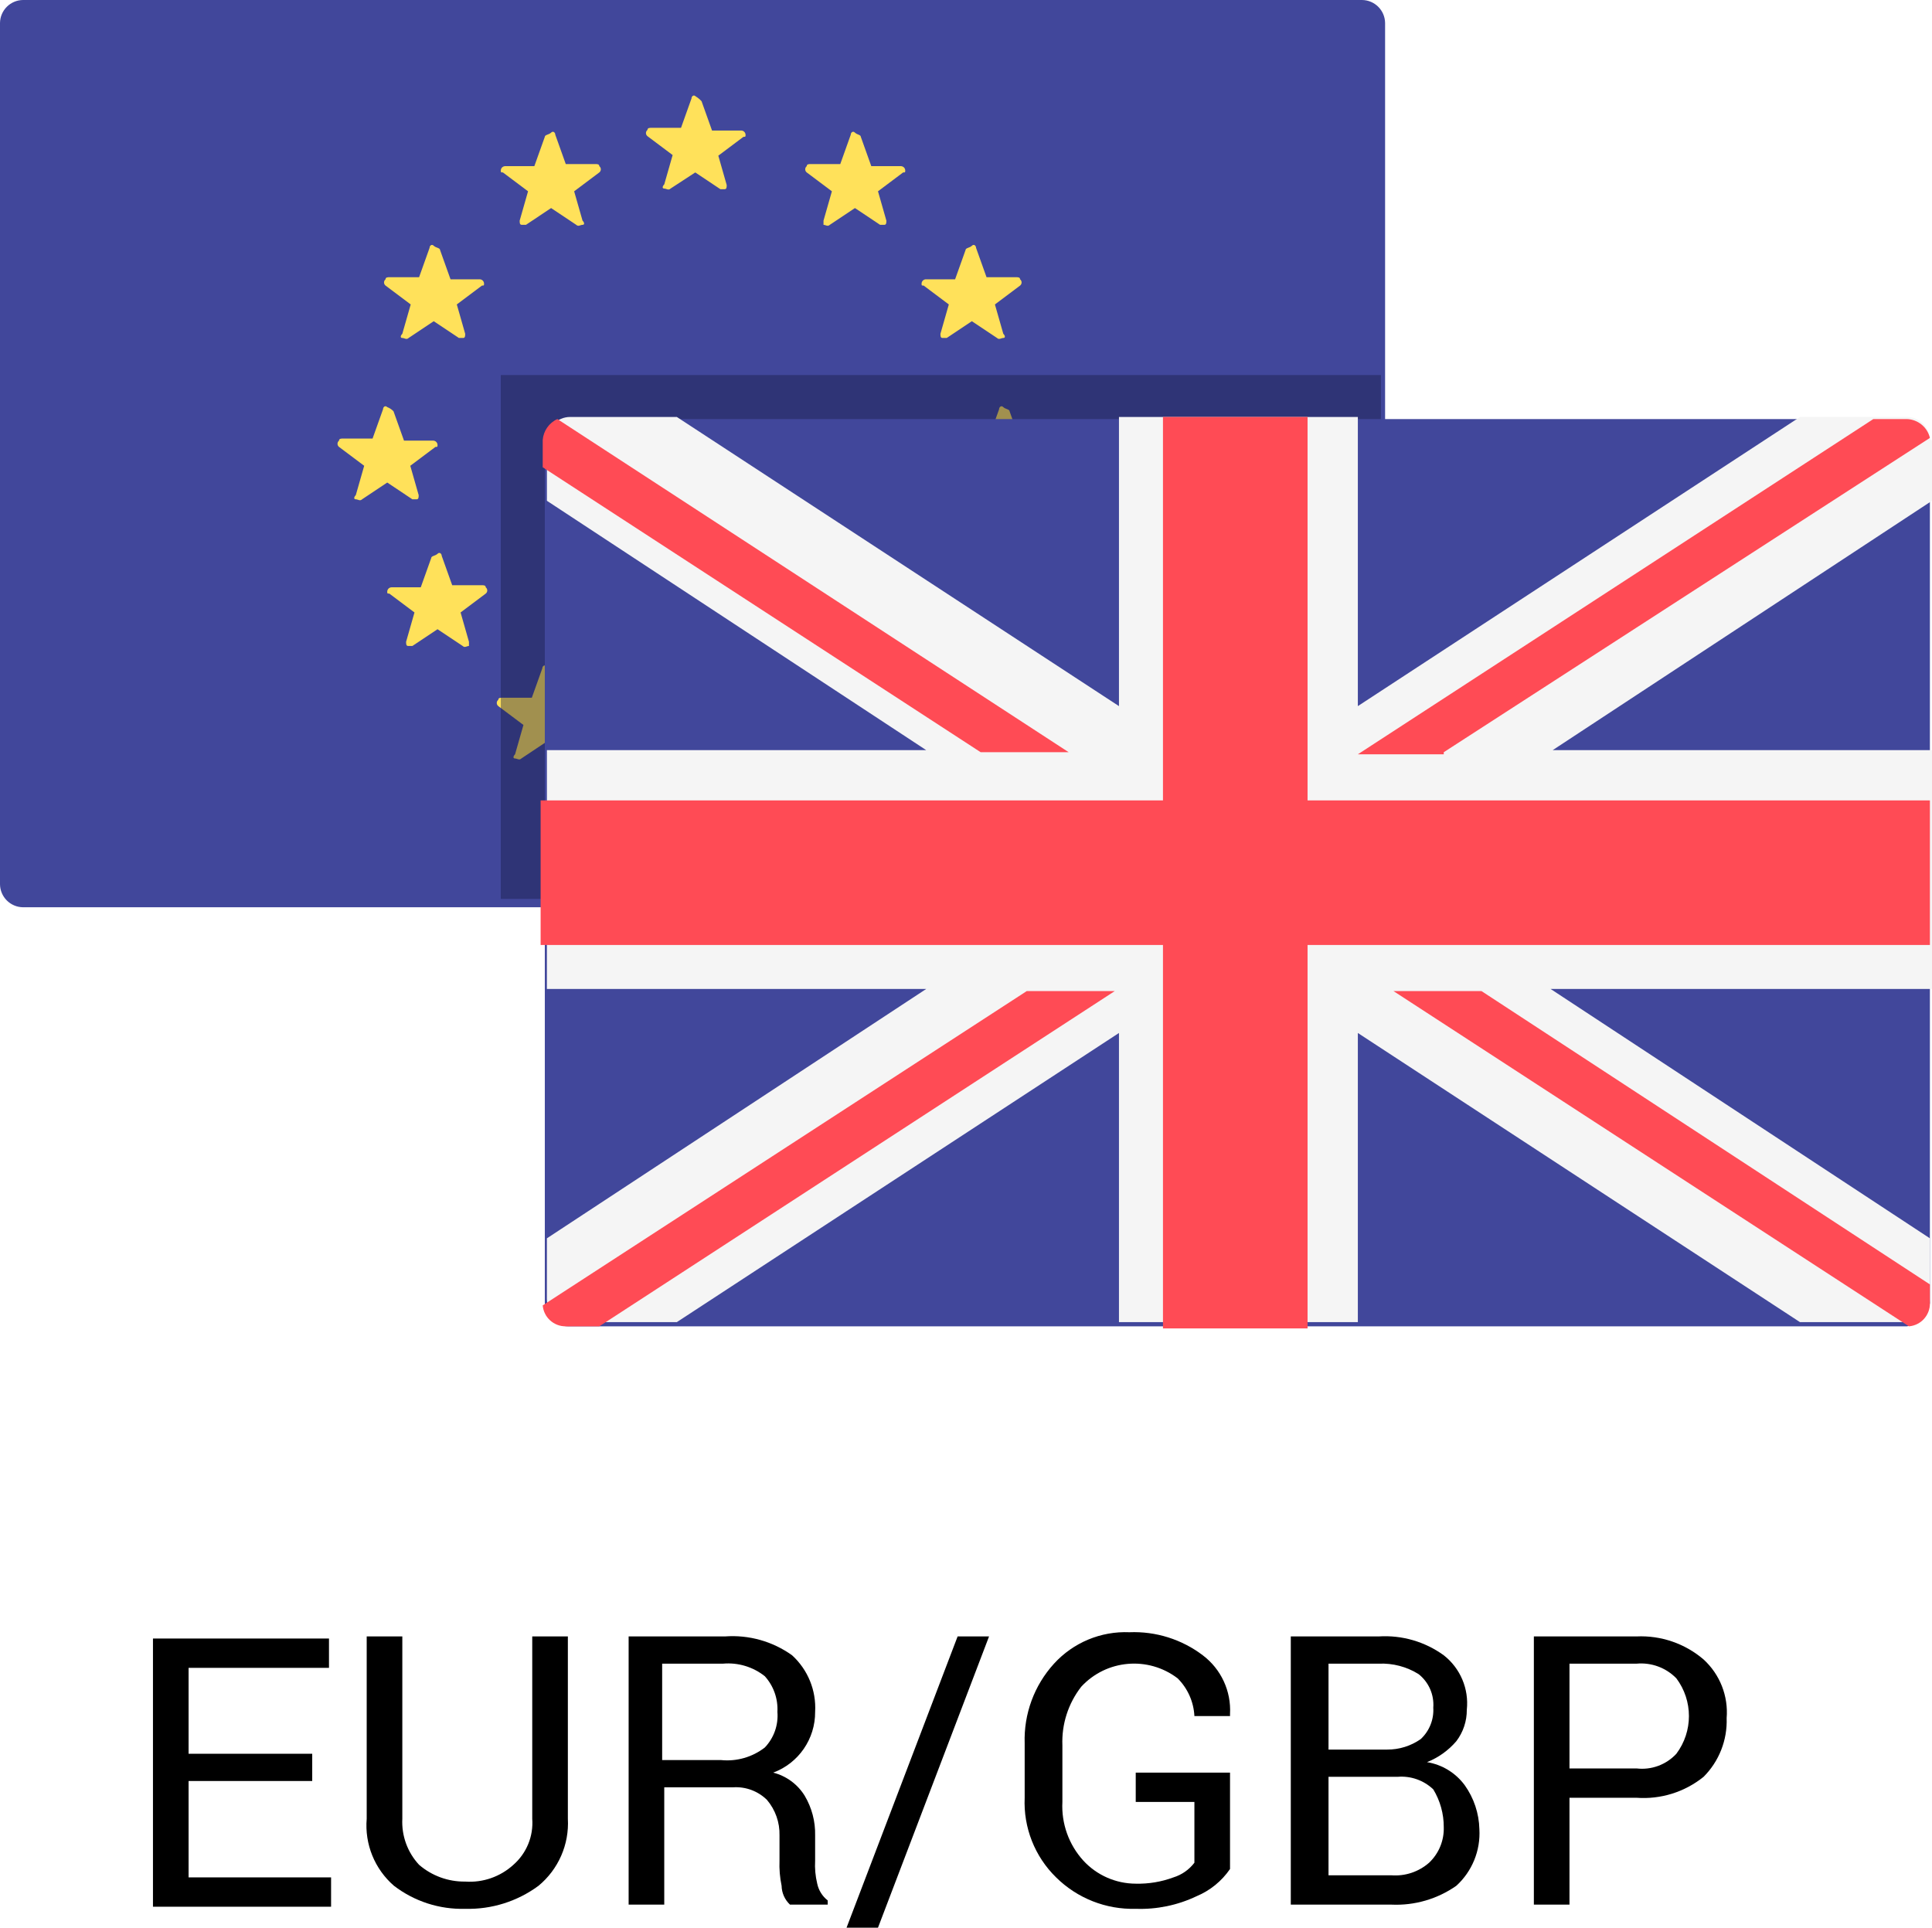
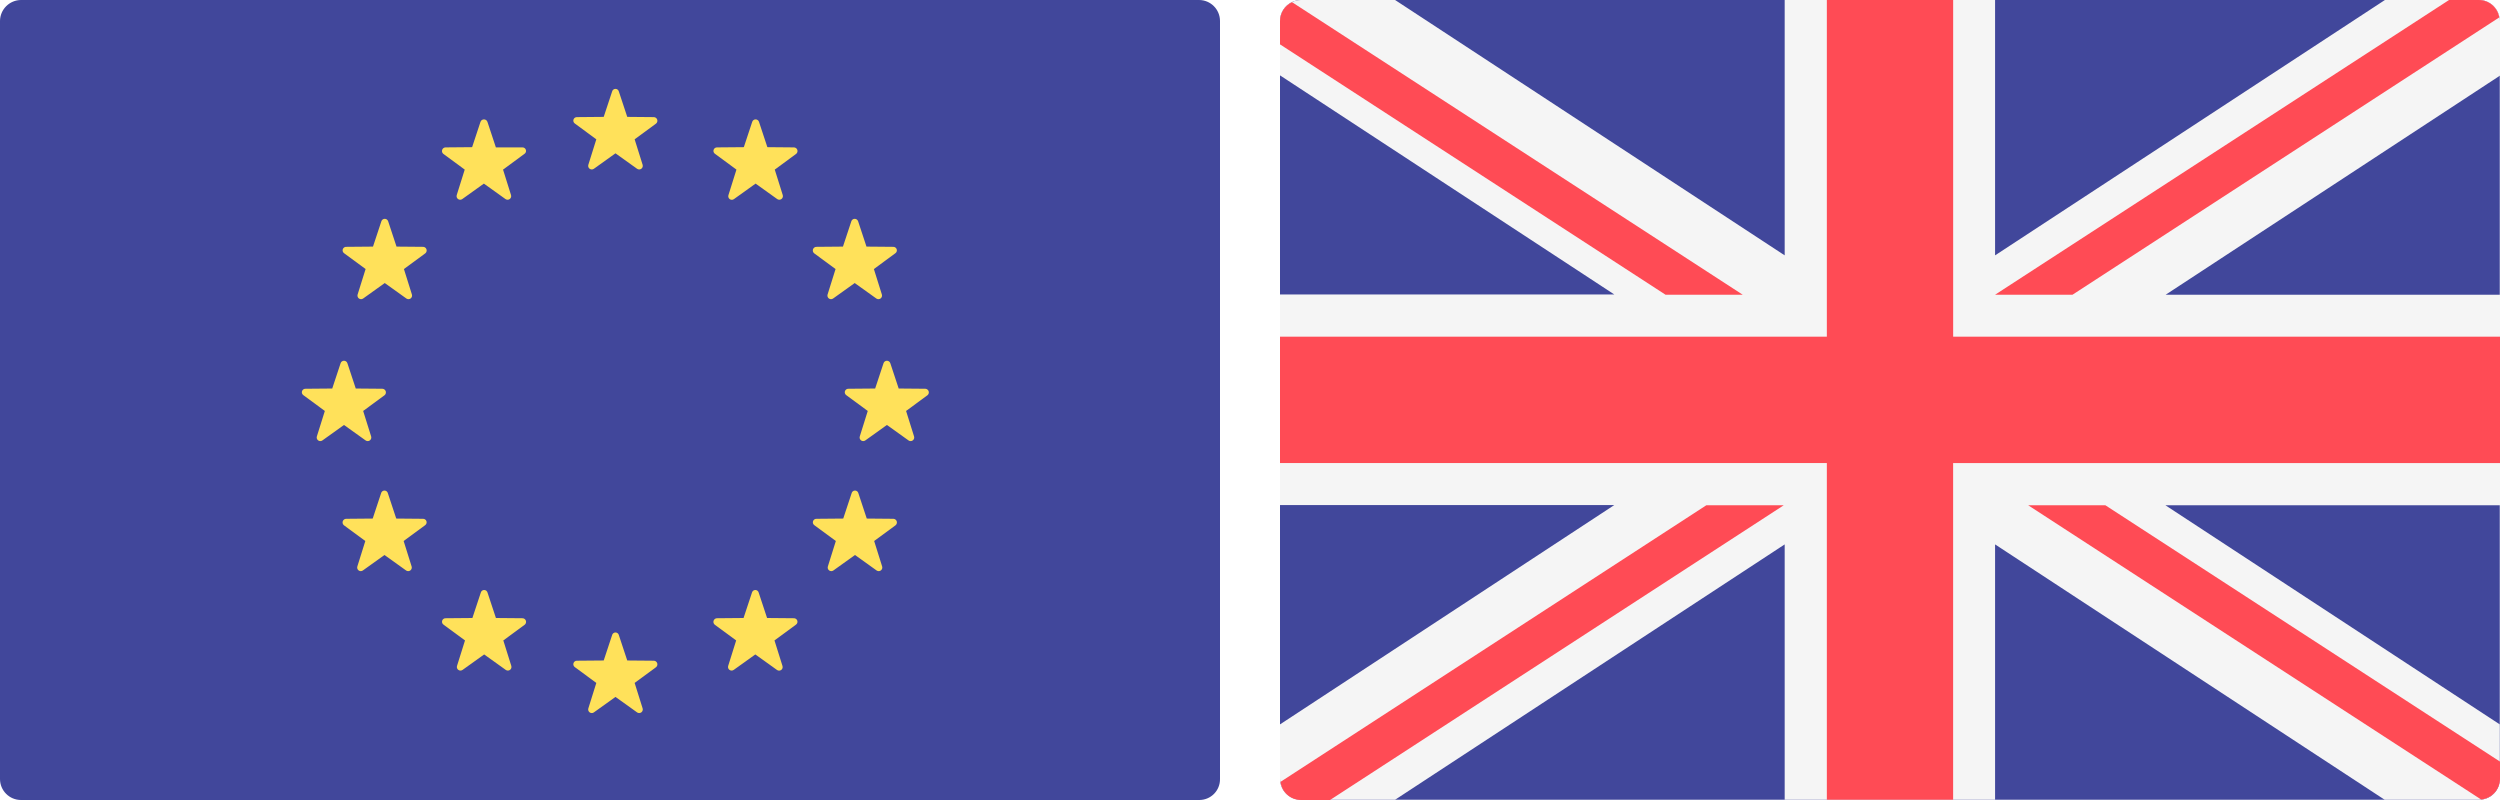
- <svg xmlns="http://www.w3.org/2000/svg" id="Layer_1" data-name="Layer 1" viewBox="0 0 92.2 92">
+ <svg xmlns="http://www.w3.org/2000/svg" viewBox="-19633 -23748 62.5 20">
  <defs>
-     <style>.cls-1,.cls-4{isolation:isolate;}.cls-2{fill:#41479b;}.cls-3{fill:#ffe15a;}.cls-4{fill:#13163e;opacity:0.4;}.cls-5{fill:#f5f5f5;}.cls-6{fill:#ff4b55;}</style>
+     <style>.cls-1 {fill: #41479b;}.cls-2 {fill: #ffe15a;}.cls-3 {fill: #f5f5f5;}.cls-4 {fill: #ff4b55;}</style>
  </defs>
-   <g class="cls-1">
-     <path d="M14.9,85H9v4.6h6.8V91H7.3V78.2h8.4v1.4H9v4.1h5.9V85Z" />
-     <path d="M27.1,78.1v8.7A3.87,3.87,0,0,1,25.7,90a5.63,5.63,0,0,1-3.5,1.1A5.34,5.34,0,0,1,18.8,90a3.81,3.81,0,0,1-1.3-3.2V78.1h1.7v8.7A3,3,0,0,0,20,89a3.3,3.3,0,0,0,2.2.8,3.09,3.09,0,0,0,2.3-.8,2.66,2.66,0,0,0,.9-2.2V78.1Z" />
-     <path d="M31.7,85.4v5.5H30V78.1h4.6a4.88,4.88,0,0,1,3.2.9,3.39,3.39,0,0,1,1.1,2.7,3.07,3.07,0,0,1-2,2.9,2.49,2.49,0,0,1,1.5,1.1,3.55,3.55,0,0,1,.5,1.9v1.2a3.76,3.76,0,0,0,.1,1.1,1.38,1.38,0,0,0,.5.8v.2H37.7a1.27,1.27,0,0,1-.4-.9,4.89,4.89,0,0,1-.1-1.2V87.6a2.52,2.52,0,0,0-.6-1.7,2.11,2.11,0,0,0-1.6-.6H31.7Zm0-1.4h2.7a2.93,2.93,0,0,0,2.1-.6,2.2,2.2,0,0,0,.6-1.7,2.35,2.35,0,0,0-.6-1.7,2.81,2.81,0,0,0-2-.6H31.6V84Z" />
-     <path d="M41.9,92H40.4l5.3-13.9h1.5Z" />
-     <path d="M58.7,89.2a3.64,3.64,0,0,1-1.6,1.3,6.23,6.23,0,0,1-2.9.6,5.2,5.2,0,0,1-3.8-1.5,5,5,0,0,1-1.5-3.8V83.2a5.38,5.38,0,0,1,1.4-3.8,4.61,4.61,0,0,1,3.6-1.5A5.43,5.43,0,0,1,57.4,79a3.28,3.28,0,0,1,1.3,2.8v.1H57a2.74,2.74,0,0,0-.8-1.8,3.43,3.43,0,0,0-4.6.4,4.28,4.28,0,0,0-.9,2.8V86a3.86,3.86,0,0,0,1,2.8,3.41,3.41,0,0,0,2.5,1.1,4.83,4.83,0,0,0,1.8-.3,2,2,0,0,0,1-.7V86H54.2V84.6h4.5Z" />
-     <path d="M61.6,90.9V78.1h4.2a4.77,4.77,0,0,1,3.1.9A2.91,2.91,0,0,1,70,81.6a2.45,2.45,0,0,1-.5,1.5,3.58,3.58,0,0,1-1.4,1,2.79,2.79,0,0,1,1.8,1.1,3.77,3.77,0,0,1,.7,2.1A3.39,3.39,0,0,1,69.5,90a5,5,0,0,1-3.1.9H61.6Zm1.8-7.4h2.8a2.76,2.76,0,0,0,1.6-.5,1.89,1.89,0,0,0,.6-1.5,1.86,1.86,0,0,0-.7-1.6,3.31,3.31,0,0,0-1.9-.5H63.4Zm0,1.4v4.6h3a2.44,2.44,0,0,0,1.8-.6,2.24,2.24,0,0,0,.7-1.7,3.45,3.45,0,0,0-.5-1.8,2.2,2.2,0,0,0-1.7-.6H63.4Z" />
-     <path d="M74.9,85.8v5.1H73.2V78.1h4.9a4.59,4.59,0,0,1,3.2,1.1A3.42,3.42,0,0,1,82.4,82a3.77,3.77,0,0,1-1.1,2.8,4.56,4.56,0,0,1-3.2,1Zm0-1.4h3.2a2.23,2.23,0,0,0,1.9-.7,3,3,0,0,0,0-3.6,2.35,2.35,0,0,0-1.9-.7H74.9Z" />
+   <g transform="translate(-19633 -23748)">
+     <path class="cls-1" d="M29.982,20H.524A.525.525,0,0,1,0,19.475V.525A.529.529,0,0,1,.524,0H29.976A.525.525,0,0,1,30.5.525V19.475A.517.517,0,0,1,29.982,20Z" />
+     <g transform="translate(7.547 2.227)">
+       <path class="cls-2" d="M241.7,37.413l.209.632.667.006a.091.091,0,0,1,.054.161l-.536.394.2.638a.09.09,0,0,1-.137.1l-.542-.388-.542.388a.09.09,0,0,1-.137-.1l.2-.638-.536-.394a.088.088,0,0,1,.054-.161l.667-.006.209-.632A.087.087,0,0,1,241.7,37.413Z" transform="translate(-233.775 -37.35)" />
+       <path class="cls-2" d="M241.7,265.313l.209.632.667.006a.091.091,0,0,1,.054.161l-.536.394.2.638a.09.09,0,0,1-.137.1l-.542-.388-.542.388a.09.09,0,0,1-.137-.1l.2-.638-.536-.394a.088.088,0,0,1,.054-.161l.667-.006.209-.632A.087.087,0,0,1,241.7,265.313Z" transform="translate(-233.775 -251.66)" />
+       <path class="cls-2" d="M355.6,151.383l.209.632.667.006a.091.091,0,0,1,.054.161l-.536.394.2.638a.09.09,0,0,1-.137.1l-.542-.388-.542.388a.09.09,0,0,1-.137-.1l.2-.638-.536-.394a.088.088,0,0,1,.054-.161l.667-.006.209-.632A.089.089,0,0,1,355.6,151.383Z" transform="translate(-340.889 -144.529)" />
+       <path class="cls-2" d="M127.8,151.383l.209.632.667.006a.091.091,0,0,1,.054.161l-.536.394.2.638a.09.09,0,0,1-.137.1l-.542-.388-.542.388a.09.09,0,0,1-.137-.1l.2-.638-.536-.394a.088.088,0,0,1,.054-.161l.667-.006.209-.632A.089.089,0,0,1,127.8,151.383Z" transform="translate(-126.662 -144.529)" />
+       <path class="cls-2" d="M144.9,91.883l.209.632.667.006a.091.091,0,0,1,.054.161l-.536.394.2.638a.09.09,0,0,1-.137.1l-.542-.388-.542.388a.09.09,0,0,1-.137-.1l.2-.638-.536-.394a.088.088,0,0,1,.054-.161l.667-.006.209-.632A.089.089,0,0,1,144.9,91.883Z" transform="translate(-142.743 -88.577)" />
+       <path class="cls-2" d="M342.2,205.813l.209.632.667.006a.091.091,0,0,1,.054.161l-.536.394.2.638a.09.09,0,0,1-.137.1l-.542-.388-.542.388a.09.09,0,0,1-.137-.1l.2-.638-.536-.394a.088.088,0,0,1,.054-.161l.667-.006.209-.632A.087.087,0,0,1,342.2,205.813Z" transform="translate(-328.287 -195.708)" />
+       <path class="cls-2" d="M300.5,50.183l.209.632.667.006a.091.091,0,0,1,.054.161l-.536.394.2.638a.09.09,0,0,1-.137.1l-.542-.388-.542.388a.089.089,0,0,1-.137-.1l.2-.638-.536-.394a.088.088,0,0,1,.054-.161l.667-.006.209-.632A.089.089,0,0,1,300.5,50.183Z" transform="translate(-289.072 -49.363)" />
+       <path class="cls-2" d="M186.6,247.513l.209.632.667.006a.091.091,0,0,1,.054.161l-.536.394.2.638a.09.09,0,0,1-.137.1l-.542-.388-.542.388a.09.09,0,0,1-.137-.1l.2-.638-.536-.394a.088.088,0,0,1,.054-.161l.667-.006.209-.632A.087.087,0,0,1,186.6,247.513Z" transform="translate(-181.958 -234.922)" />
+       <path class="cls-2" d="M341.994,91.883l-.209.632-.667.006a.091.091,0,0,0-.054.161l.536.394-.2.638a.09.09,0,0,0,.137.1l.542-.388.542.388a.09.09,0,0,0,.137-.1l-.2-.638.536-.394a.088.088,0,0,0-.054-.161l-.667-.006-.209-.632A.089.089,0,0,0,341.994,91.883Z" transform="translate(-328.258 -88.577)" />
+       <path class="cls-2" d="M144.694,205.813l-.209.632-.667.006a.091.091,0,0,0-.054.161l.536.394-.2.638a.09.09,0,0,0,.137.1l.542-.388.542.388a.09.09,0,0,0,.137-.1l-.2-.638.536-.394a.088.088,0,0,0-.054-.161l-.667-.006-.209-.632A.087.087,0,0,0,144.694,205.813Z" transform="translate(-142.714 -195.708)" />
+       <path class="cls-2" d="M186.394,50.195l-.209.632-.667.006a.091.091,0,0,0-.054.161l.536.394-.2.638a.09.09,0,0,0,.137.1l.542-.388.542.388a.09.09,0,0,0,.137-.1l-.2-.638.536-.394a.088.088,0,0,0-.054-.161h-.661l-.209-.632A.092.092,0,0,0,186.394,50.195Z" transform="translate(-181.929 -49.375)" />
+       <path class="cls-2" d="M300.294,247.513l-.209.632-.667.006a.091.091,0,0,0-.054.161l.536.394-.2.638a.09.09,0,0,0,.137.1l.542-.388.542.388a.089.089,0,0,0,.137-.1l-.2-.638.536-.394a.088.088,0,0,0-.054-.161l-.667-.006-.209-.632A.087.087,0,0,0,300.294,247.513Z" transform="translate(-289.043 -234.922)" />
+     </g>
  </g>
-   <g id="Group_572" data-name="Group 572">
-     <g id="Group_569" data-name="Group 569">
-       <path id="Path_2411" data-name="Path 2411" class="cls-2" d="M65,43.3H1.1A1.11,1.11,0,0,1,0,42.2V1.1A1.11,1.11,0,0,1,1.1,0H65a1.11,1.11,0,0,1,1.1,1.1V42.2A1.18,1.18,0,0,1,65,43.3Z" />
-       <g id="Group_568" data-name="Group 568">
-         <path id="Path_2412" data-name="Path 2412" class="cls-3" d="M33.48,4.83l.5,1.4h1.4a.21.21,0,0,1,.2.2c0,.1,0,.1-.1.1l-1.2.9.4,1.4c0,.1,0,.2-.1.2h-.2l-1.2-.8L32,9c-.1.1-.2,0-.3,0s-.1-.1,0-.2l.4-1.4-1.2-.9a.19.19,0,0,1,0-.3c0-.1.1-.1.2-.1h1.4l.5-1.4c0-.1.1-.2.2-.1A1.28,1.28,0,0,1,33.48,4.83Z" />
-         <path id="Path_2413" data-name="Path 2413" class="cls-3" d="M33.48,34.33l.5,1.4h1.4a.21.21,0,0,1,.2.2c0,.1,0,.1-.1.1l-1.2.9.4,1.4c0,.1,0,.2-.1.2h-.2l-1.2-.8-1.2.8c-.1.1-.2,0-.3,0s-.1-.1,0-.2l.4-1.4-1.2-.9a.19.19,0,0,1,0-.3c0-.1.1-.1.2-.1h1.4l.5-1.4c0-.1.1-.2.2-.1S33.48,34.23,33.48,34.33Z" />
-         <path id="Path_2414" data-name="Path 2414" class="cls-3" d="M48.18,19.63l.5,1.4h1.4a.21.21,0,0,1,.2.2c0,.1,0,.1-.1.1l-1.2.9.4,1.4c0,.1,0,.2-.1.2h-.2l-1.2-.8-1.2.8c-.1.1-.2,0-.3,0s-.1-.1,0-.2l.4-1.4-1.2-.9a.19.19,0,0,1,0-.3c0-.1.1-.1.2-.1h1.4l.5-1.4c0-.1.1-.2.2-.1S48.18,19.53,48.18,19.63Z" />
-         <path id="Path_2415" data-name="Path 2415" class="cls-3" d="M18.78,19.63l.5,1.4h1.4a.21.21,0,0,1,.2.2c0,.1,0,.1-.1.1l-1.2.9.4,1.4c0,.1,0,.2-.1.2h-.2l-1.2-.8-1.2.8c-.1.1-.2,0-.3,0s-.1-.1,0-.2l.4-1.4-1.2-.9a.19.19,0,0,1,0-.3c0-.1.1-.1.2-.1h1.4l.5-1.4c0-.1.1-.2.2-.1A.79.79,0,0,1,18.78,19.63Z" />
-         <path id="Path_2416" data-name="Path 2416" class="cls-3" d="M21,11.93l.5,1.4h1.4a.21.21,0,0,1,.2.2c0,.1,0,.1-.1.1l-1.2.9.4,1.4c0,.1,0,.2-.1.2h-.2l-1.2-.8-1.2.8c-.1.1-.2,0-.3,0s-.1-.1,0-.2l.4-1.4-1.2-.9a.19.19,0,0,1,0-.3c0-.1.1-.1.2-.1H20l.5-1.4c0-.1.1-.2.2-.1S21,11.83,21,11.93Z" />
-         <path id="Path_2417" data-name="Path 2417" class="cls-3" d="M46.48,26.63,47,28h1.4a.21.21,0,0,1,.2.2c0,.1,0,.1-.1.1l-1.2.9.4,1.4c0,.1,0,.2-.1.2h-.2l-1.2-.8-1.2.8c-.1.1-.2,0-.3,0s-.1-.1,0-.2l.4-1.4-1.2-.9a.19.19,0,0,1,0-.3c0-.1.1-.1.2-.1h1.4l.5-1.4c0-.1.1-.2.2-.1S46.48,26.53,46.48,26.63Z" />
-         <path id="Path_2418" data-name="Path 2418" class="cls-3" d="M41.08,6.53l.5,1.4H43a.21.21,0,0,1,.2.2c0,.1,0,.1-.1.1l-1.2.9.4,1.4c0,.1,0,.2-.1.2H42l-1.2-.8-1.2.8c-.1.1-.2,0-.3,0v-.2l.4-1.4-1.2-.9a.19.19,0,0,1,0-.3c0-.1.1-.1.2-.1h1.4l.5-1.4c0-.1.1-.2.2-.1S41.08,6.43,41.08,6.53Z" />
-         <path id="Path_2419" data-name="Path 2419" class="cls-3" d="M26.38,32l.5,1.4h1.4a.21.21,0,0,1,.2.2c0,.1,0,.1-.1.1l-1.2.9.4,1.4c0,.1,0,.2-.1.2h-.2l-1.2-.8-1.2.8c-.1.1-.2,0-.3,0s-.1-.1,0-.2l.4-1.4-1.2-.9a.19.19,0,0,1,0-.3c0-.1.1-.1.2-.1h1.4l.5-1.4c0-.1.1-.2.2-.1A.75.75,0,0,1,26.38,32Z" />
-         <path id="Path_2420" data-name="Path 2420" class="cls-3" d="M46.08,11.93l-.5,1.4h-1.4a.21.21,0,0,0-.2.2c0,.1,0,.1.1.1l1.2.9-.4,1.4c0,.1,0,.2.1.2h.2l1.2-.8,1.2.8c.1.1.2,0,.3,0s.1-.1,0-.2l-.4-1.4,1.2-.9a.19.19,0,0,0,0-.3c0-.1-.1-.1-.2-.1h-1.4l-.5-1.4c0-.1-.1-.2-.2-.1S46.08,11.83,46.08,11.93Z" />
-         <path id="Path_2421" data-name="Path 2421" class="cls-3" d="M20.58,26.63l-.5,1.4h-1.4a.21.21,0,0,0-.2.2c0,.1,0,.1.1.1l1.2.9-.4,1.4c0,.1,0,.2.1.2h.2l1.2-.8,1.2.8c.1.1.2,0,.3,0v-.2l-.4-1.4,1.2-.9a.19.19,0,0,0,0-.3c0-.1-.1-.1-.2-.1h-1.4l-.5-1.4c0-.1-.1-.2-.2-.1S20.58,26.53,20.58,26.63Z" />
-         <path id="Path_2422" data-name="Path 2422" class="cls-3" d="M26,6.53l-.5,1.4h-1.4a.21.21,0,0,0-.2.2c0,.1,0,.1.1.1l1.2.9-.4,1.4c0,.1,0,.2.1.2h.2l1.2-.8,1.2.8c.1.1.2,0,.3,0s.1-.1,0-.2l-.4-1.4,1.2-.9a.19.19,0,0,0,0-.3c0-.1-.1-.1-.2-.1H27l-.5-1.4c0-.1-.1-.2-.2-.1S26,6.43,26,6.53Z" />
-         <path id="Path_2423" data-name="Path 2423" class="cls-3" d="M40.68,32l-.5,1.4h-1.4a.21.21,0,0,0-.2.2c0,.1,0,.1.1.1l1.2.9-.4,1.4c0,.1,0,.2.1.2h.2l1.2-.8,1.2.8c.1.1.2,0,.3,0s.1-.1,0-.2l-.4-1.4,1.2-.9a.19.19,0,0,0,0-.3c0-.1-.1-.1-.2-.1h-1.4l-.5-1.4c0-.1-.1-.2-.2-.1S40.68,31.93,40.68,32Z" />
-       </g>
-     </g>
-     <rect id="Rectangle_230" data-name="Rectangle 230" class="cls-4" x="23.9" y="17.9" width="42" height="25" />
-     <g id="Group_571" data-name="Group 571">
-       <path id="Path_2424" data-name="Path 2424" class="cls-2" d="M91,63.3H27.1A1.11,1.11,0,0,1,26,62.2V21.1A1.11,1.11,0,0,1,27.1,20H91a1.11,1.11,0,0,1,1.1,1.1V62.2A1.27,1.27,0,0,1,91,63.3Z" />
-       <path id="Path_2425" data-name="Path 2425" class="cls-5" d="M92.1,21A1.11,1.11,0,0,0,91,19.9H85.9L64.8,33.7V19.9H53.4V33.7L32.3,19.9H27.2A1.11,1.11,0,0,0,26.1,21v2.9L44.2,35.8H26.1V47.2H44.2L26.1,59.1V62a1.11,1.11,0,0,0,1.1,1.1h5.1L53.4,49.3V63.1H64.8V49.3L85.9,63.1H91A1.11,1.11,0,0,0,92.1,62V59.1L74,47.2H92.2V35.8H74.1L92.2,23.9V21Z" />
-       <g id="Group_570" data-name="Group 570">
-         <path id="Path_2426" data-name="Path 2426" class="cls-6" d="M92.1,38.2H62.4V19.9H55.5V38.2H25.8v6.9H55.5V63.4h6.9V45.1H92.1Z" />
-         <path id="Path_2427" data-name="Path 2427" class="cls-6" d="M49,47.3l-23.1,15a1.09,1.09,0,0,0,1.1,1h1.6l24.6-16Z" />
-         <path id="Path_2428" data-name="Path 2428" class="cls-6" d="M70.7,47.3H66.5l24.6,16a1.09,1.09,0,0,0,1-1.1v-.9Z" />
-         <path id="Path_2429" data-name="Path 2429" class="cls-6" d="M25.9,22.3,46.8,35.9H51L26.6,20a1.2,1.2,0,0,0-.7,1Z" />
-         <path id="Path_2430" data-name="Path 2430" class="cls-6" d="M68.9,35.9l23.2-15A1.17,1.17,0,0,0,91,20H89.4L64.8,36h4.1Z" />
-       </g>
+   <g transform="translate(-19601 -23748)">
+     <path class="cls-1" d="M29.976,19.994H.524A.525.525,0,0,1,0,19.469V.525A.529.529,0,0,1,.524,0H29.97a.525.525,0,0,1,.524.525V19.469A.516.516,0,0,1,29.976,19.994Z" />
+     <path class="cls-3" d="M30.5.525A.525.525,0,0,0,29.976,0H27.623L17.877,6.384V0h-5.26V6.384L2.877,0H.524A.529.529,0,0,0,0,.525V1.884L8.358,7.362H0v5.264H8.358L0,18.11v1.359a.525.525,0,0,0,.524.525H2.877l9.74-6.384v6.384h5.26V13.61l9.74,6.384H29.97a.525.525,0,0,0,.524-.525V18.11l-8.358-5.478H30.5V7.368H22.142L30.5,1.89Z" />
+     <g>
+       <path class="cls-4" d="M30.5,8.417H16.829V0H13.671V8.417H0v3.159H13.671v8.417h3.157V11.577H30.5Z" />
+       <path class="cls-4" d="M10.845,211.9.2,218.815a.516.516,0,0,0,.512.453h.727L12.781,211.9Z" transform="translate(-0.188 -199.268)" />
+       <path class="cls-4" d="M315.93,211.9H314l11.324,7.356a.522.522,0,0,0,.471-.513v-.435Z" transform="translate(-295.295 -199.268)" />
+       <path class="cls-4" d="M0,1.955,9.638,8.214h1.93L.3.9a.521.521,0,0,0-.3.471Z" transform="translate(0 -0.846)" />
+       <path class="cls-4" d="M302.036,7.368,312.705.435A.518.518,0,0,0,312.2,0h-.751L300.1,7.368Z" transform="translate(-282.223)" />
    </g>
  </g>
</svg>
